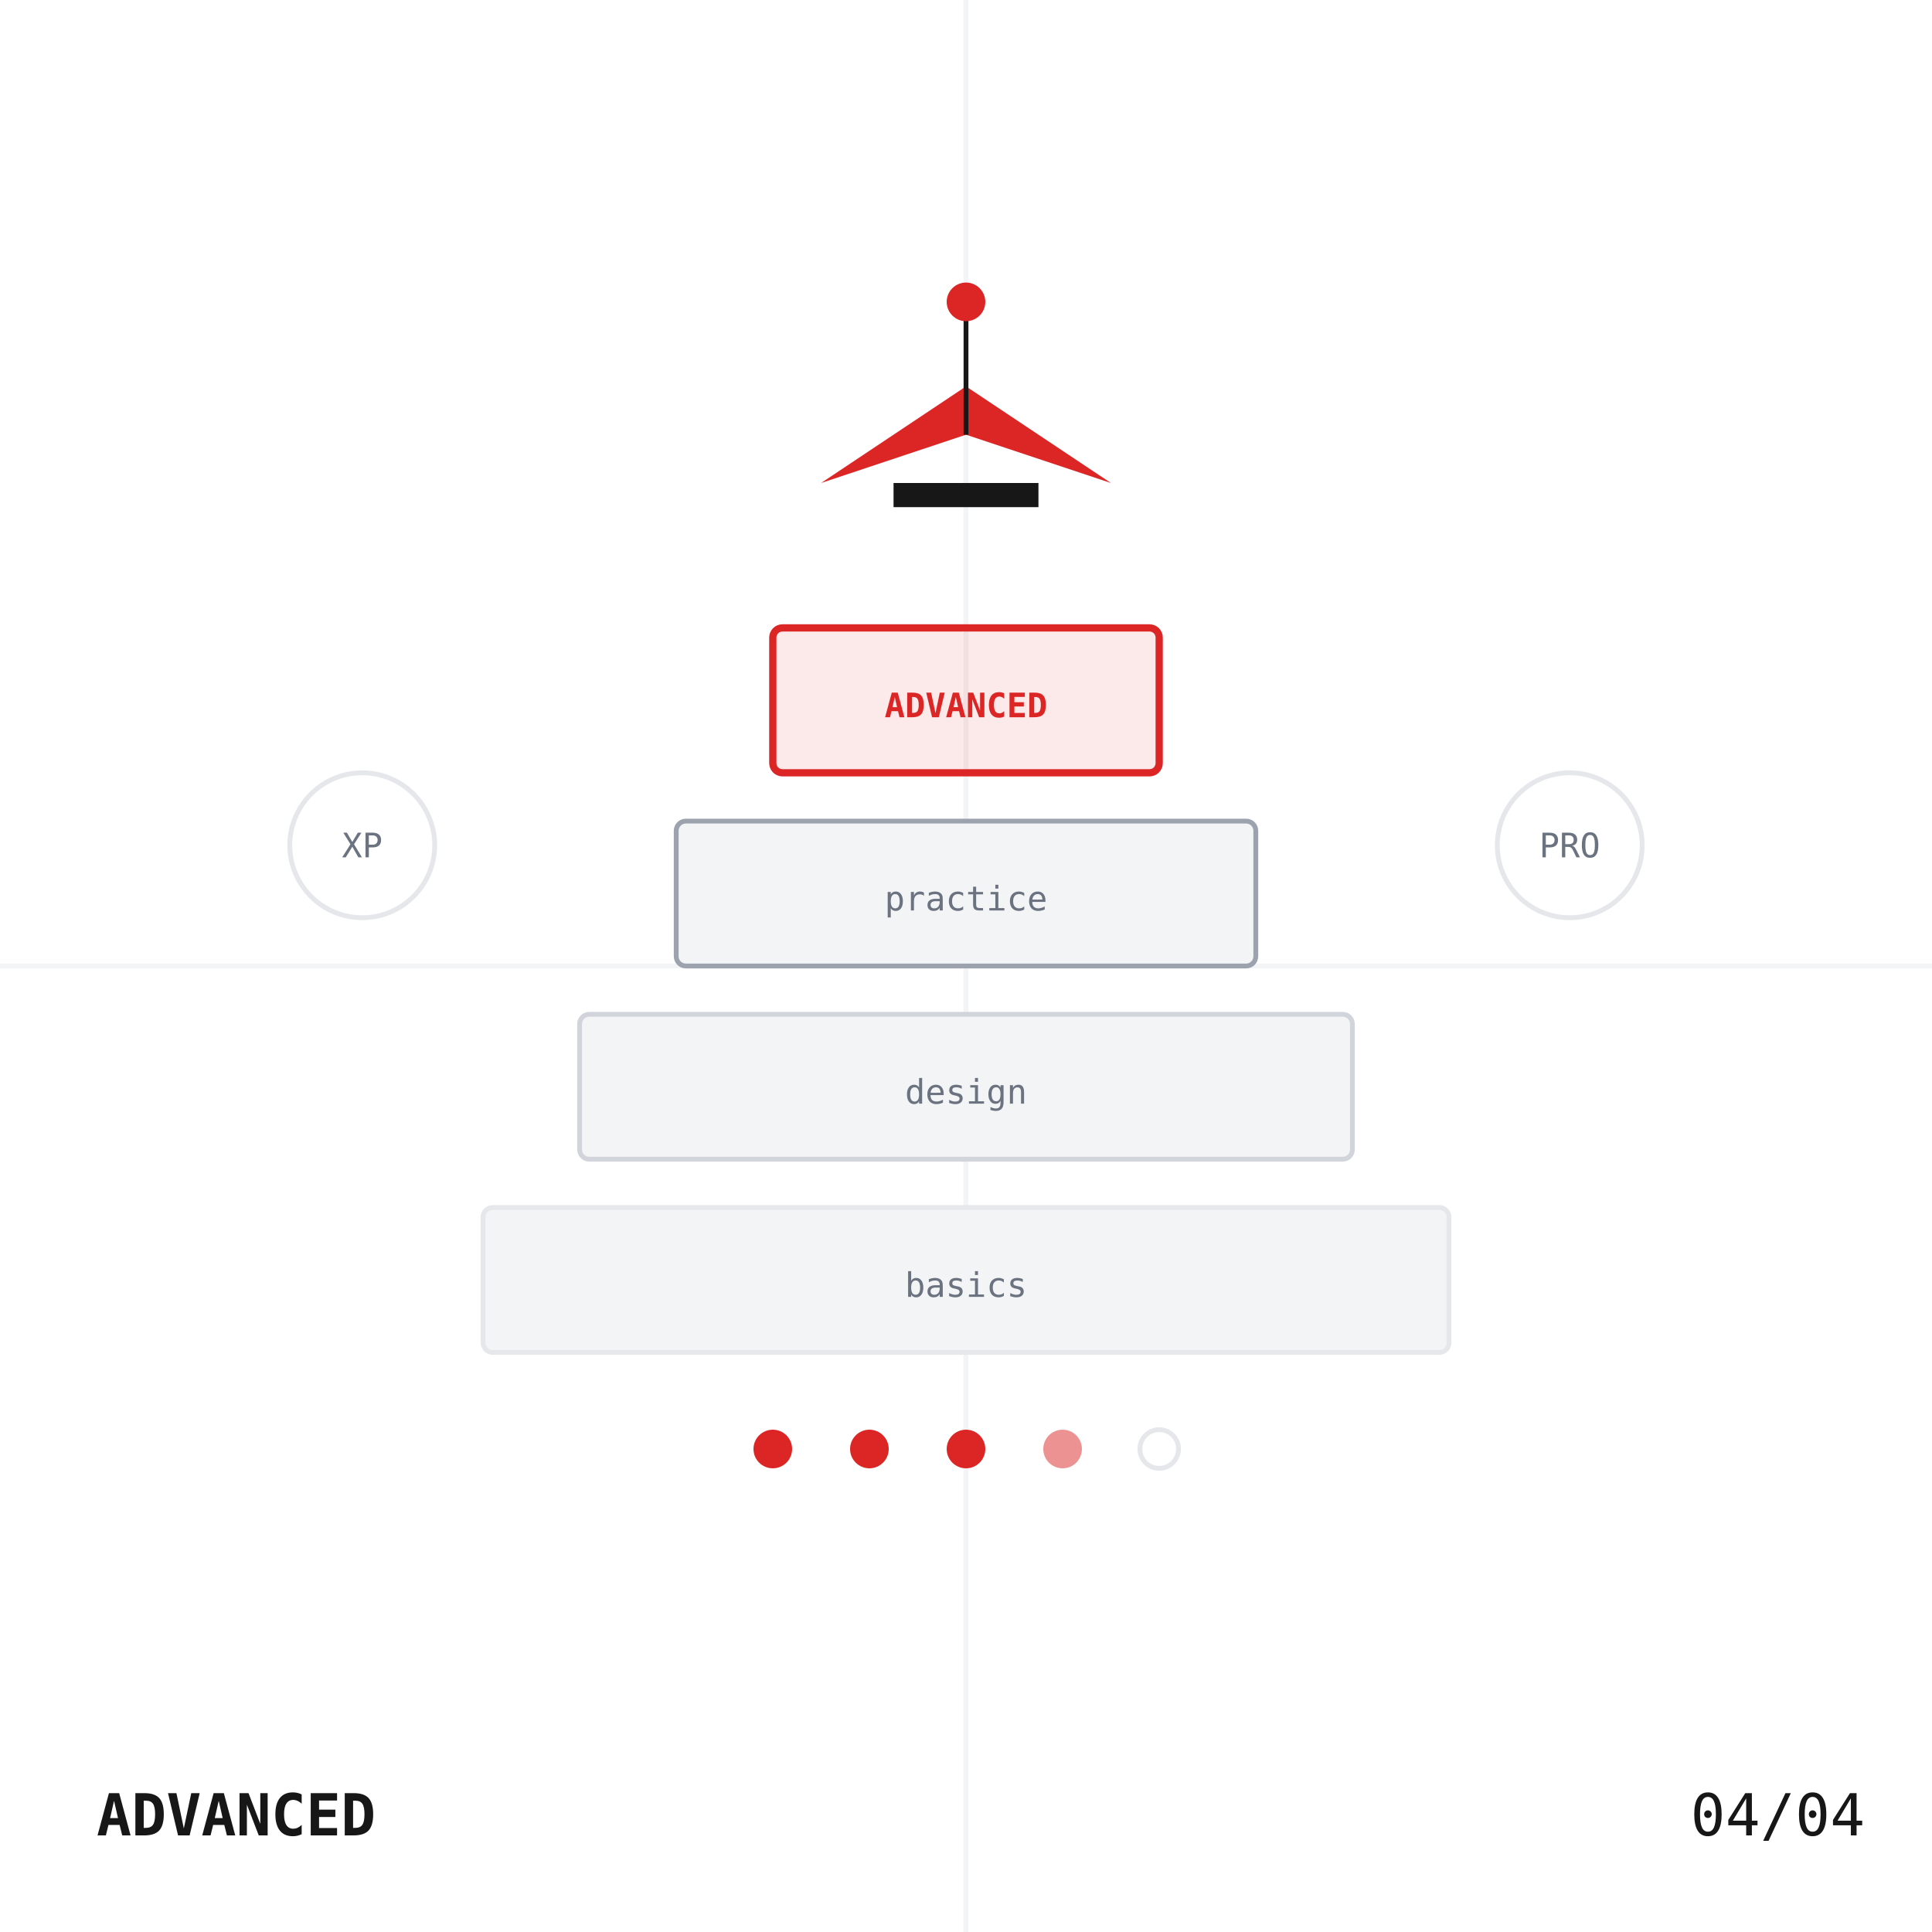
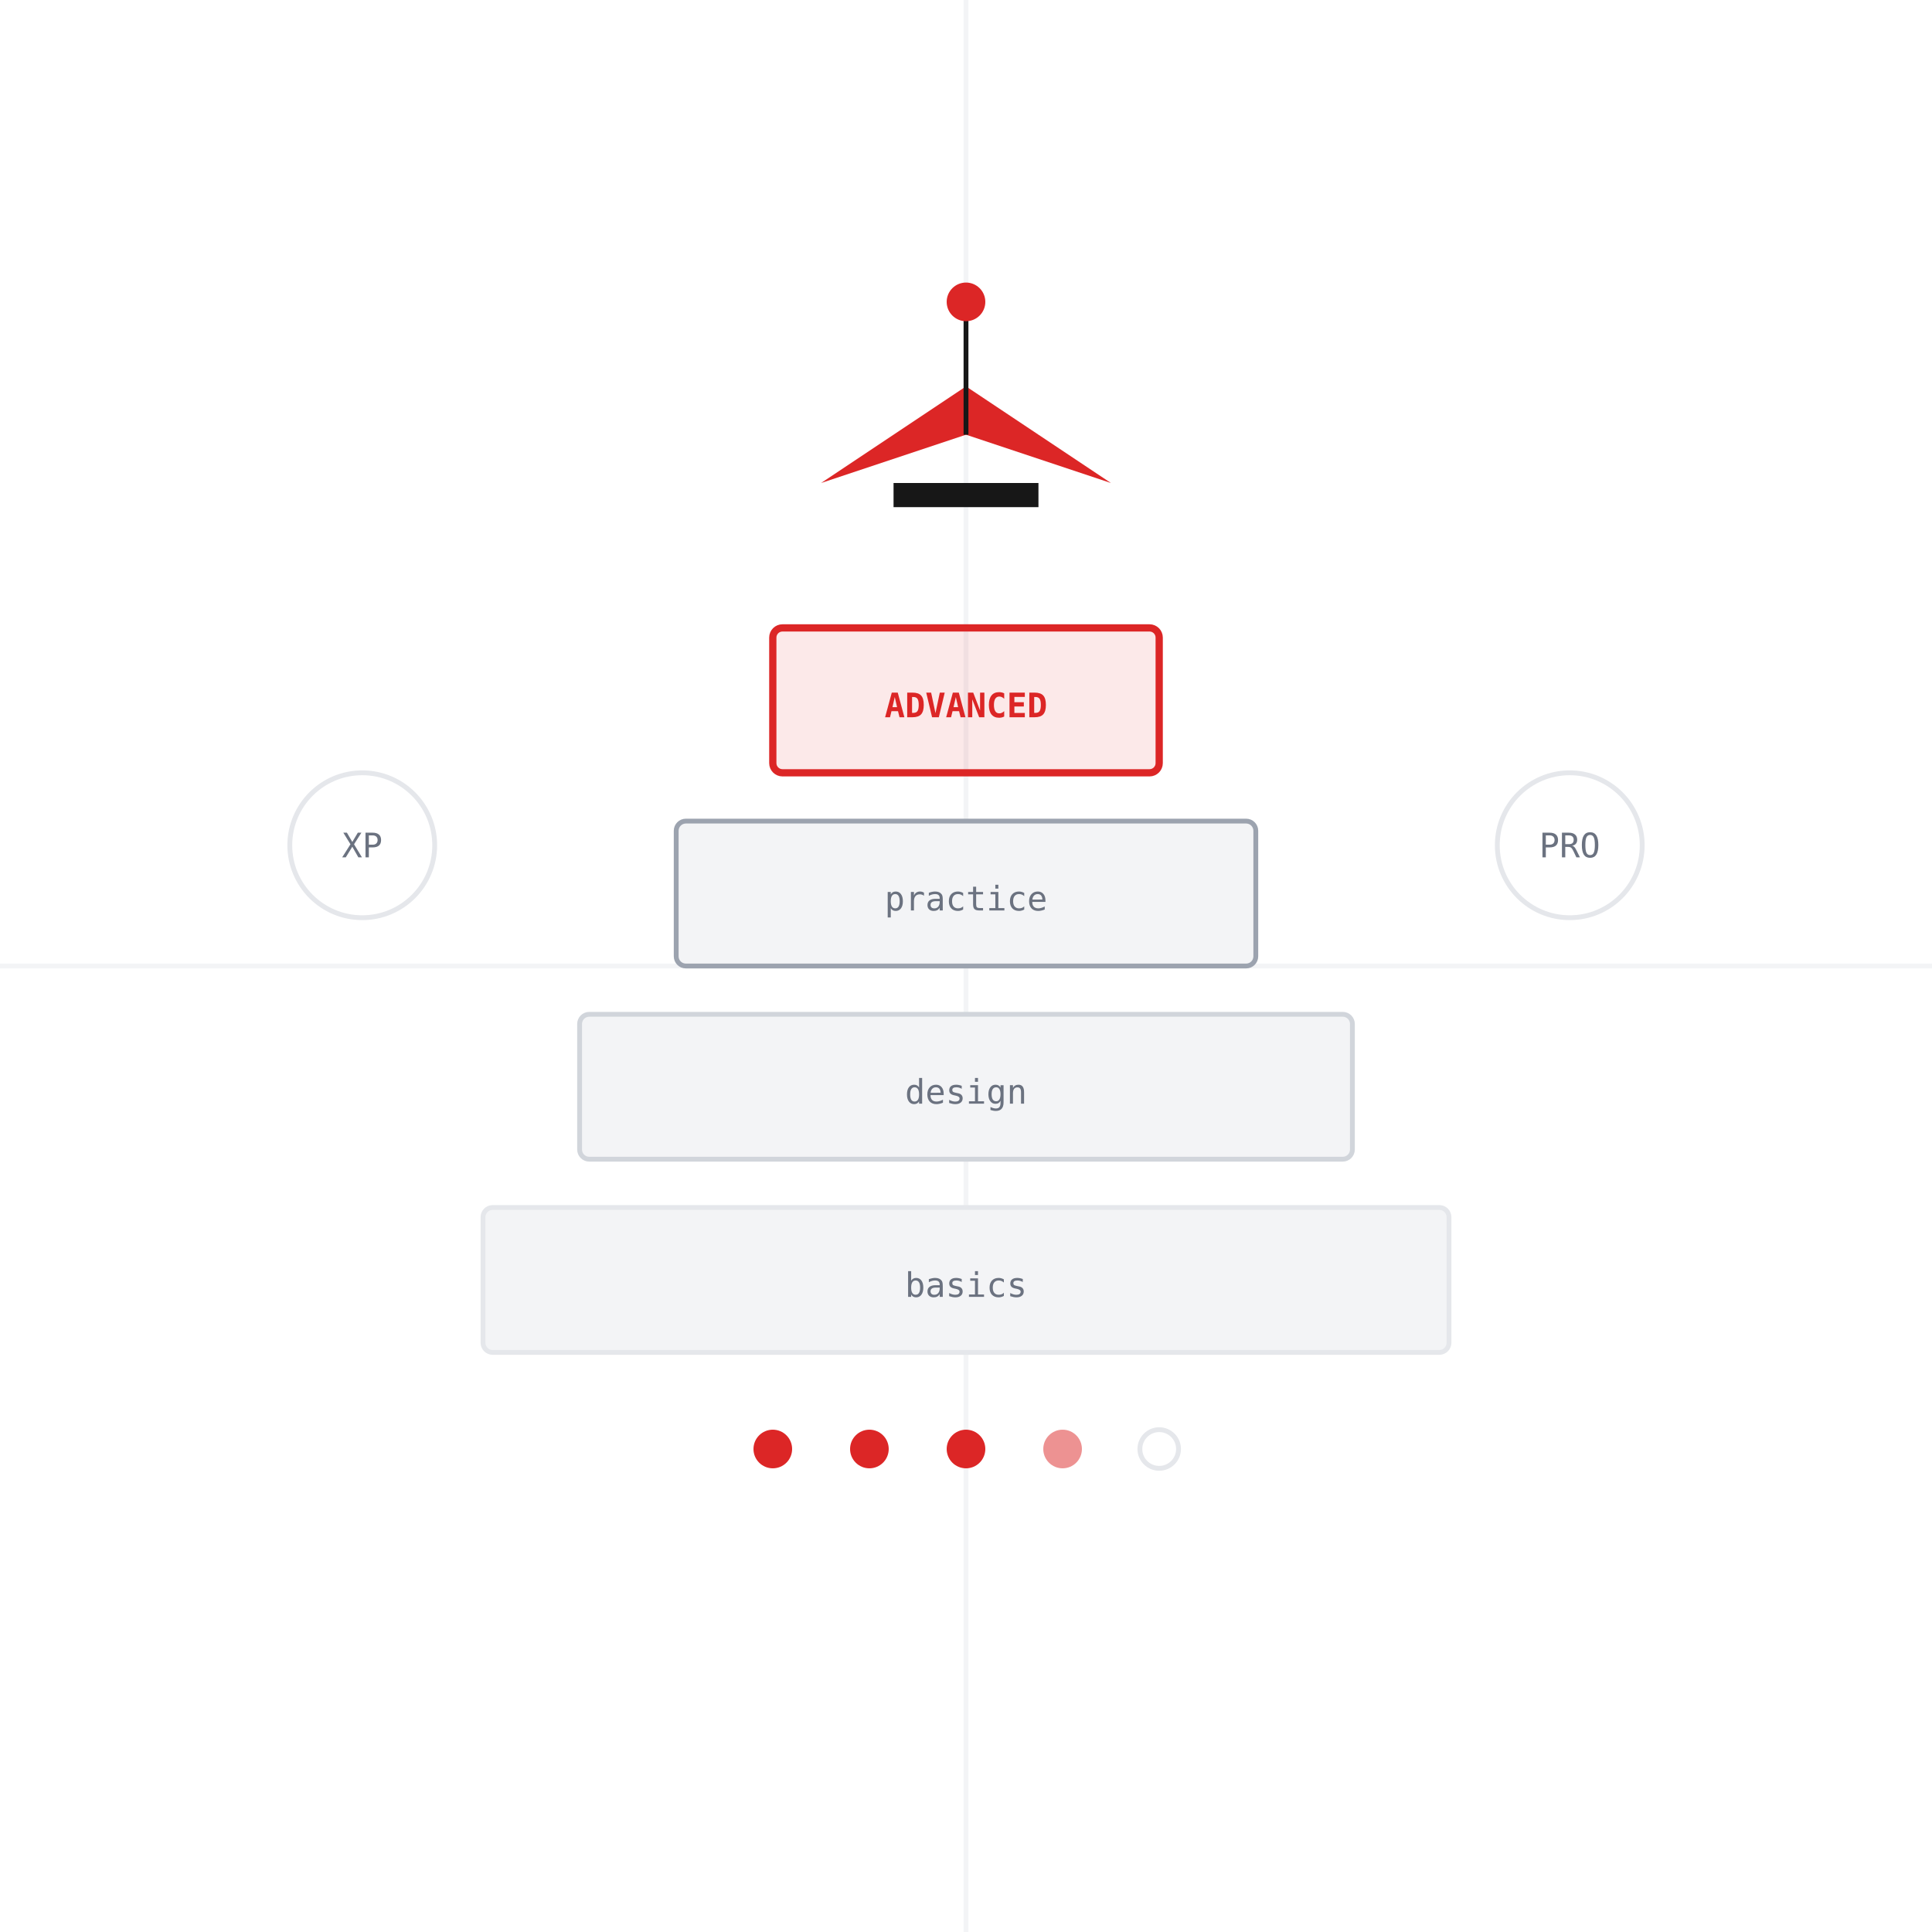
<svg xmlns="http://www.w3.org/2000/svg" width="800" height="800" viewBox="0 0 800 800" fill="none">
  <defs>
    <style>
      .text { font-family: 'IBM Plex Mono', monospace; font-size: 24px; fill: #171717; }
      .text-small { font-family: 'IBM Plex Mono', monospace; font-size: 14px; fill: #6B7280; }
      @keyframes glow { 0%, 100% { filter: drop-shadow(0 0 2px #DC2626); } 50% { filter: drop-shadow(0 0 8px #DC2626); } }
      @keyframes rise { 0%, 100% { transform: translateY(0); } 50% { transform: translateY(-5px); } }
      .glow { animation: glow 2s ease-in-out infinite; }
      .rise { animation: rise 3s ease-in-out infinite; }
    </style>
  </defs>
  <rect width="800" height="800" fill="#FFFFFF" />
  <path d="M400 0V800 M0 400H800" stroke="#F3F4F6" stroke-width="2" />
  <rect x="200" y="500" width="400" height="60" rx="4" fill="#F3F4F6" stroke="#E5E7EB" stroke-width="2" />
  <text x="400" y="537" text-anchor="middle" class="text-small">basics</text>
  <rect x="240" y="420" width="320" height="60" rx="4" fill="#F3F4F6" stroke="#D1D5DB" stroke-width="2" />
  <text x="400" y="457" text-anchor="middle" class="text-small">design</text>
  <rect x="280" y="340" width="240" height="60" rx="4" fill="#F3F4F6" stroke="#9CA3AF" stroke-width="2" />
  <text x="400" y="377" text-anchor="middle" class="text-small">practice</text>
  <rect x="320" y="260" width="160" height="60" rx="4" fill="#DC2626" fill-opacity="0.1" stroke="#DC2626" stroke-width="3" class="glow" />
  <text x="400" y="297" text-anchor="middle" class="text-small" style="fill: #DC2626; font-weight: 700;">ADVANCED</text>
  <g class="rise">
    <path d="M400 160 L340 200 L400 180 L460 200 Z" fill="#DC2626" />
    <rect x="370" y="200" width="60" height="10" fill="#171717" />
    <line x1="400" y1="180" x2="400" y2="130" stroke="#171717" stroke-width="2" />
    <circle cx="400" cy="125" r="8" fill="#DC2626" />
  </g>
  <circle cx="150" cy="350" r="30" stroke="#E5E7EB" stroke-width="2" fill="none" />
  <text x="150" y="355" text-anchor="middle" class="text-small">XP</text>
  <circle cx="650" cy="350" r="30" stroke="#E5E7EB" stroke-width="2" fill="none" />
  <text x="650" y="355" text-anchor="middle" class="text-small">PRO</text>
  <circle cx="320" cy="600" r="8" fill="#DC2626" />
  <circle cx="360" cy="600" r="8" fill="#DC2626" />
  <circle cx="400" cy="600" r="8" fill="#DC2626" />
  <circle cx="440" cy="600" r="8" fill="#DC2626" fill-opacity="0.5" />
  <circle cx="480" cy="600" r="8" stroke="#E5E7EB" stroke-width="2" fill="none" />
-   <text x="40" y="760" class="text" style="font-weight: 700;">ADVANCED</text>
-   <text x="700" y="760" class="text">04/04</text>
</svg>
